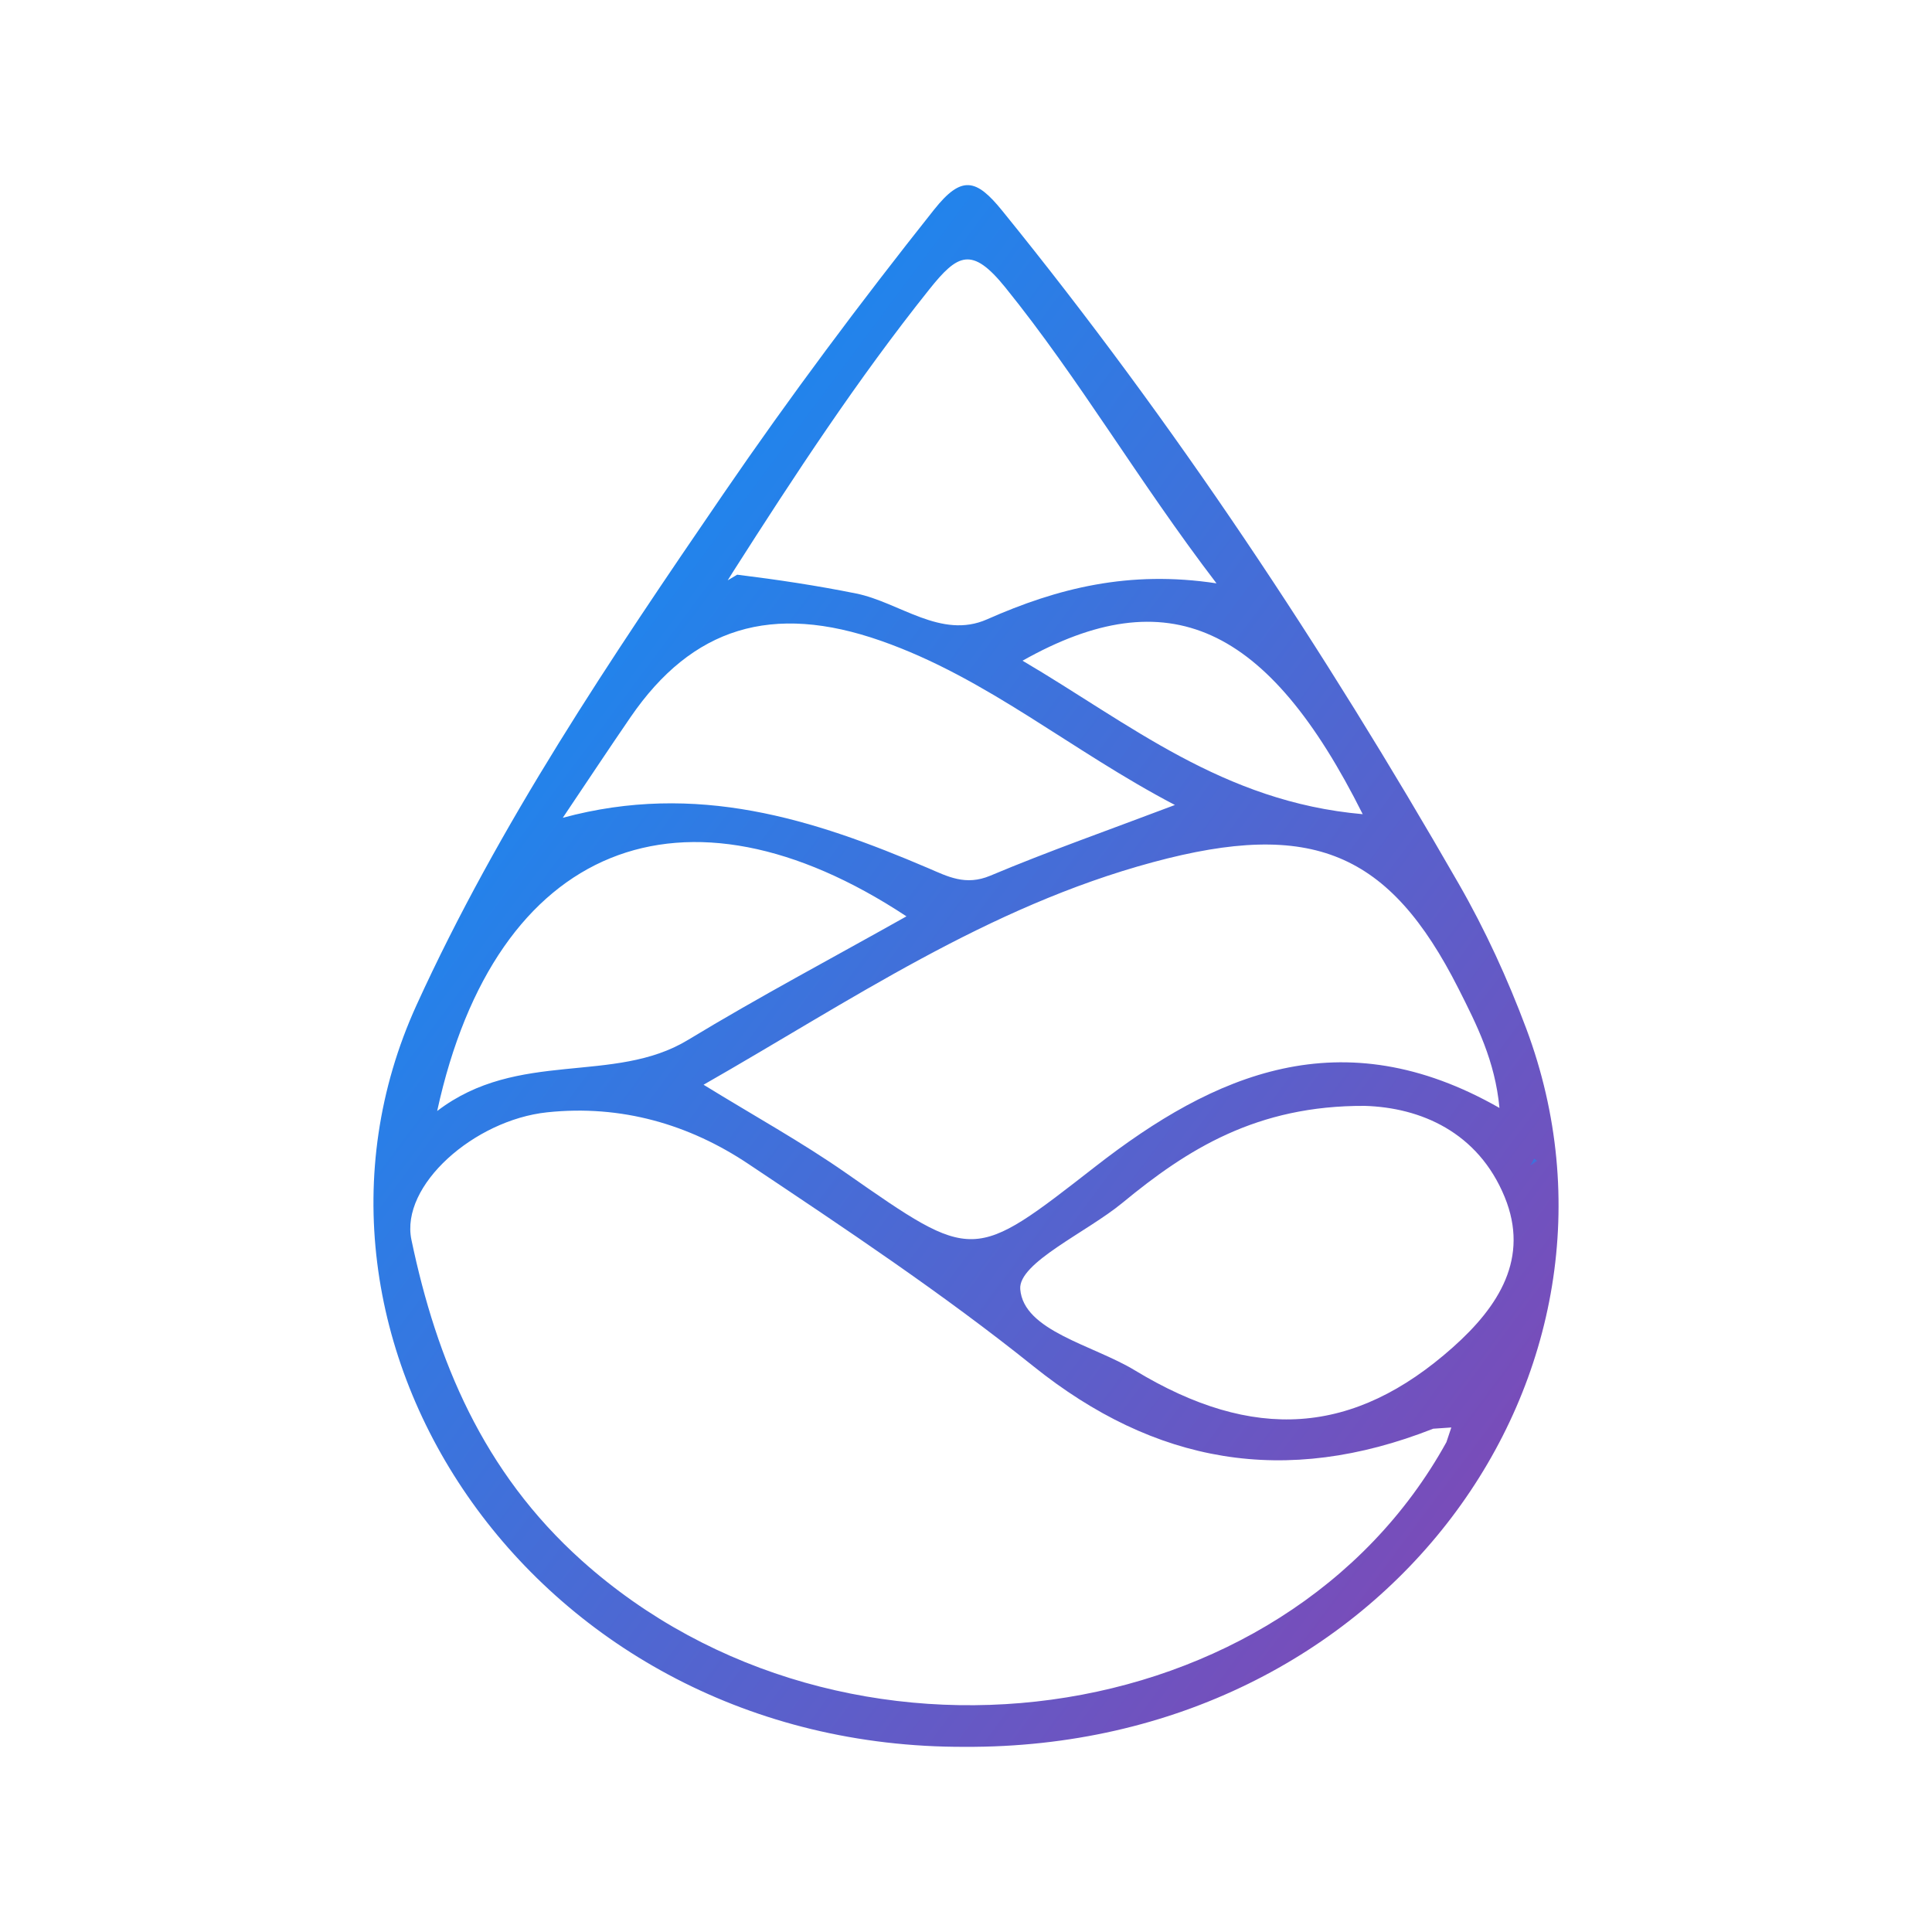
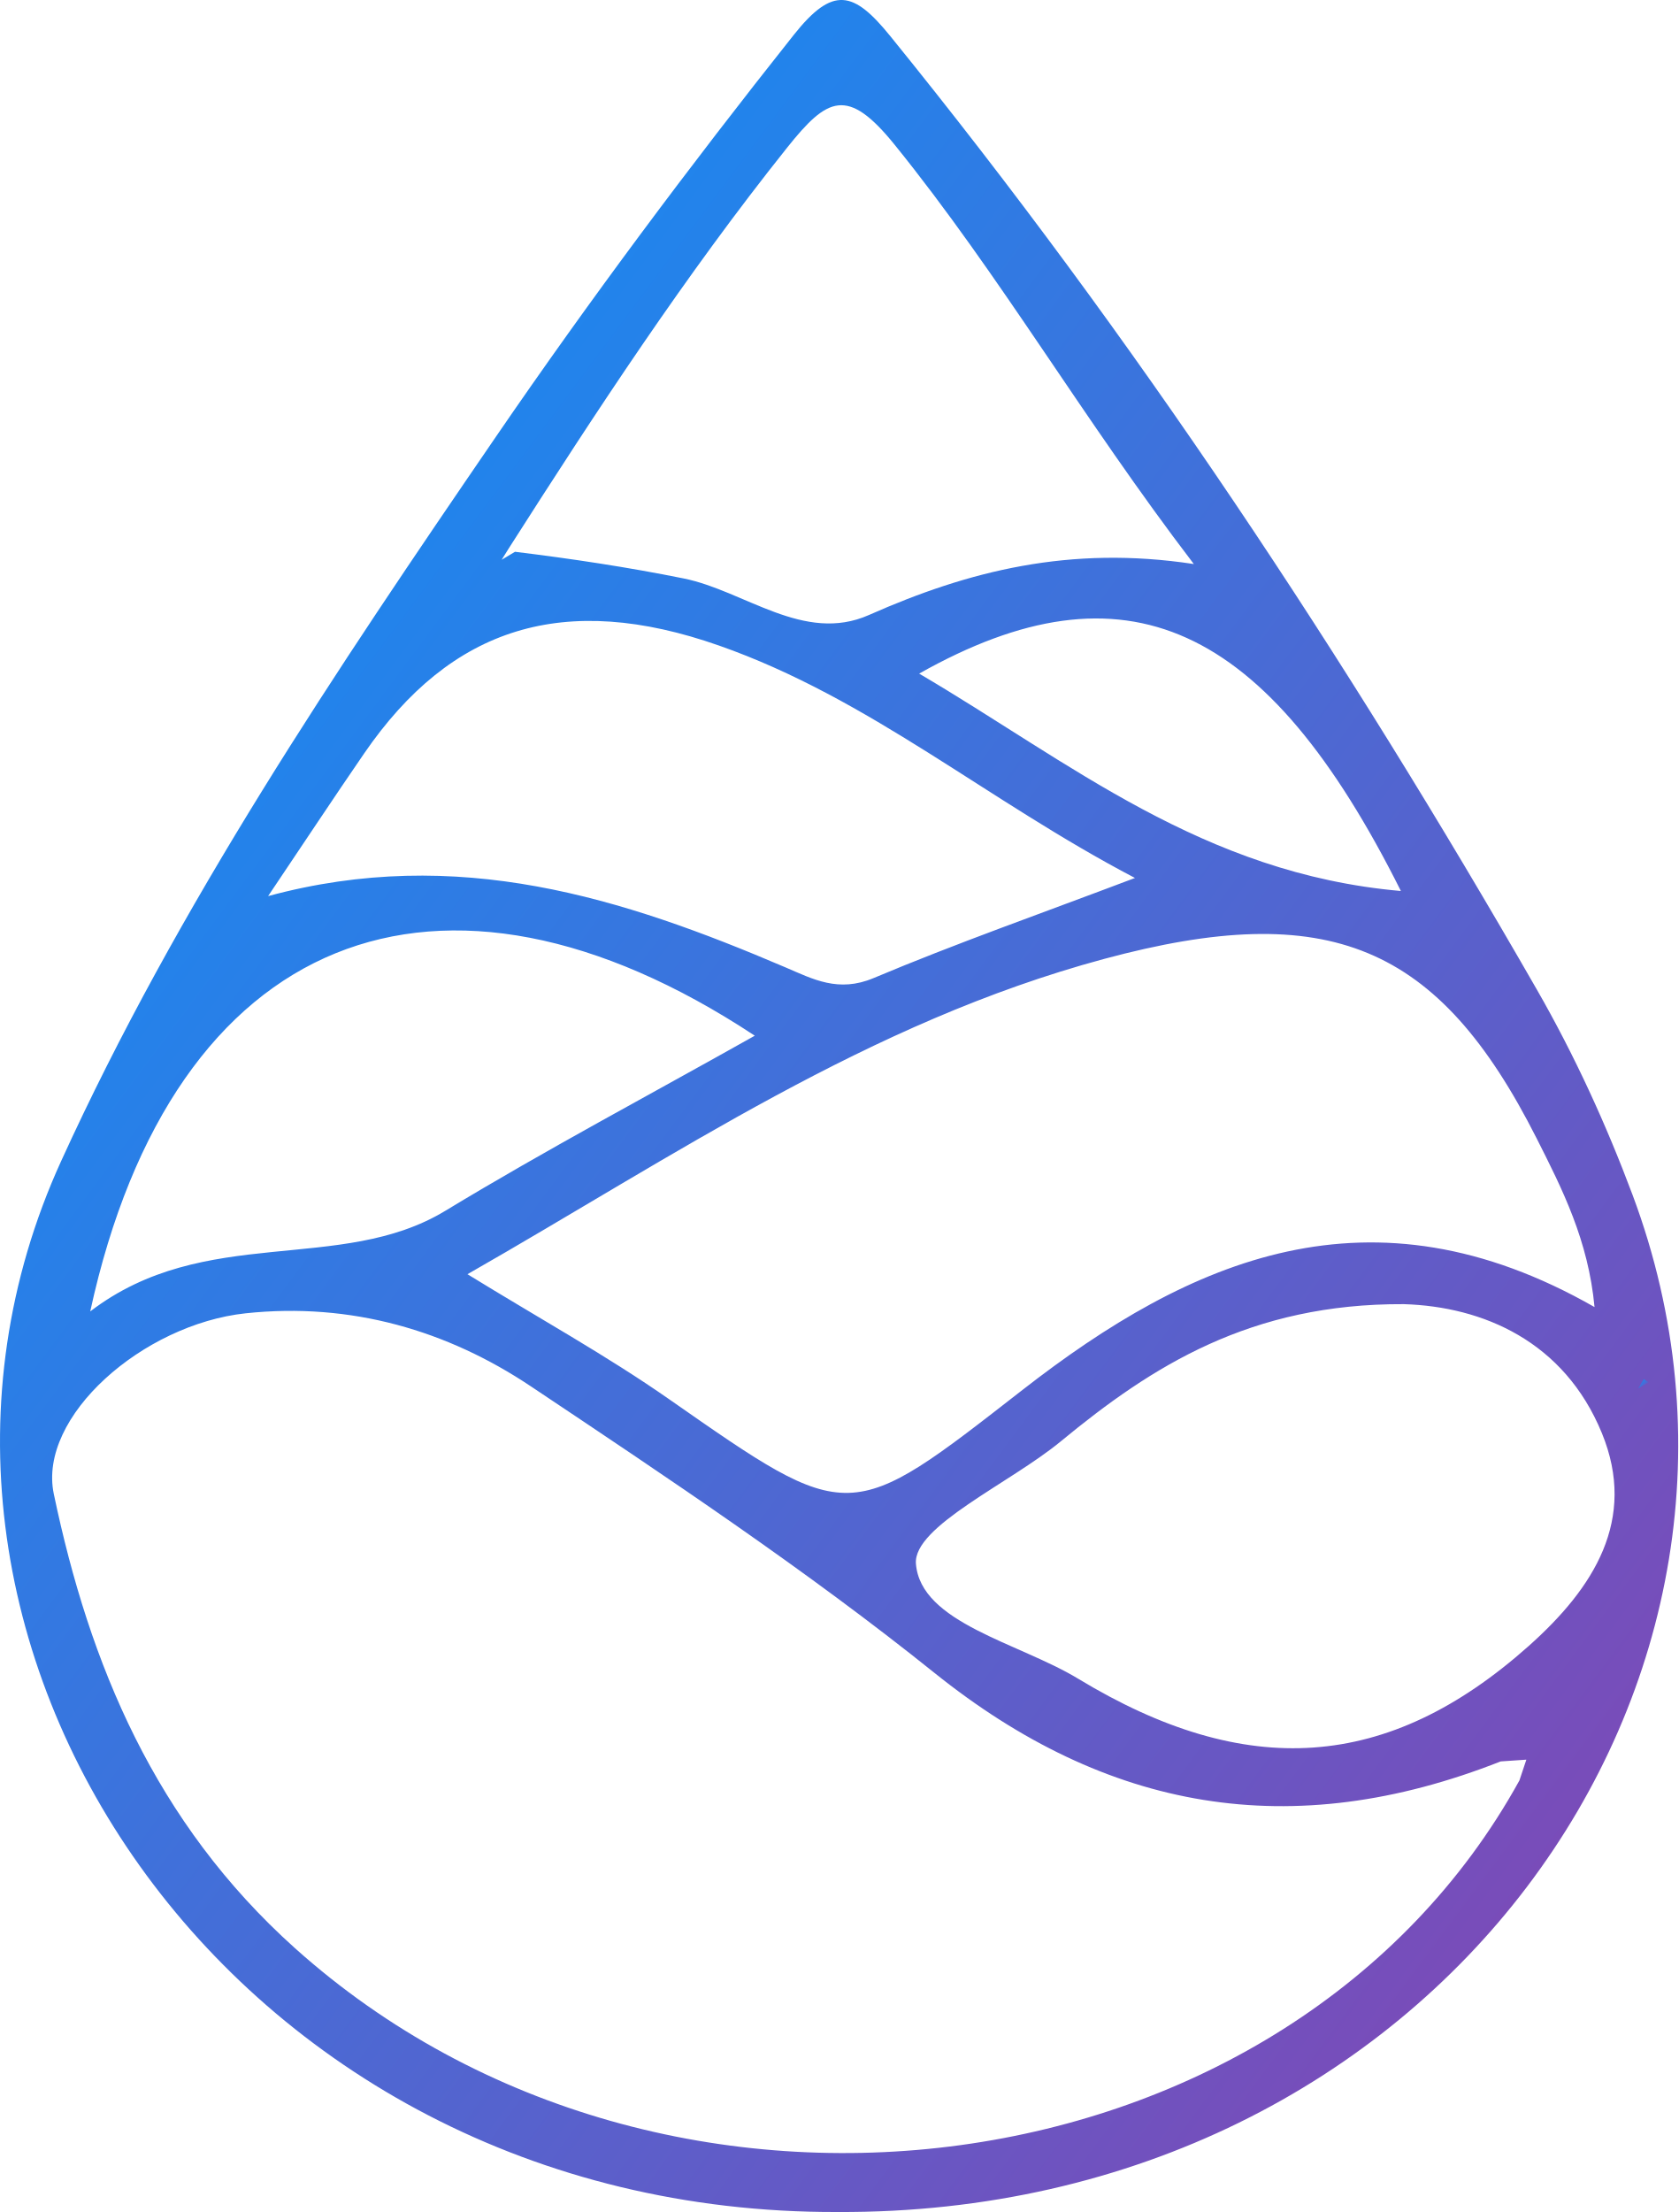
- <svg xmlns="http://www.w3.org/2000/svg" id="Capa_1" data-name="Capa 1" viewBox="0 0 500 500">
+ <svg xmlns="http://www.w3.org/2000/svg" id="Capa_1" data-name="Capa 1" viewBox="96.65 47.91 306.7 404.17">
  <defs>
    <linearGradient id="blueGradient" x1="0%" y1="0%" x2="100%" y2="100%">
      <stop offset="0%" style="stop-color:#09f" />
      <stop offset="100%" style="stop-color:#8942b0" />
    </linearGradient>
  </defs>
  <path class="cls-1" d="m249.68,452.08c-111.28.37-181.47-105.13-141.88-191.97,21.39-46.91,50.2-89.63,79.48-132.4,17.2-25.12,35.41-49.47,54.43-73.42,7.15-9,10.92-8.08,17.67.25,44.66,55.06,83.31,113.52,118.12,174.15,6.9,12.01,12.7,24.7,17.51,37.55,33.2,88.81-36.22,186.38-145.34,185.84Zm-58.9-303.35c10.34,1.27,20.59,2.81,30.8,4.87,11.2,2.26,21.97,11.95,33.88,6.68,18.2-8.06,36.73-12.76,59.37-9.31-20.33-26.6-35.4-52.77-54.67-76.6-8.64-10.69-12.31-8.69-19.66.52-18.68,23.4-34.89,48.18-50.82,73.14-.45.72-.9,1.44-1.35,2.16.81-.49,1.63-.97,2.44-1.46Zm180.13,221.02c-38.31,15.09-72.02,9.06-103.49-16.18-23.37-18.75-48.64-35.58-73.78-52.37-15.21-10.16-32.8-15.38-52.08-13.33-18.82,2.01-38.03,18.9-35.08,33,6.51,31.09,18.45,60.01,44.06,82.99,67.83,60.84,181.85,45.39,223.79-30.63.42-1.27.85-2.53,1.27-3.8-1.56.11-3.13.21-4.69.32Zm17.15-83.01c-1.14-12.2-5.88-21.53-10.59-30.85-17.92-35.43-37.97-43.84-79.04-32.77-43.04,11.6-78.46,35.98-116.35,57.61,13.06,8.04,25.42,14.86,36.84,22.83,33.2,23.16,32.8,23.07,64.61-1.7,30.68-23.89,63.62-38.49,104.54-15.12Zm-34.86-.54c-27.98-.13-45.93,11.25-62.71,25.09-9.28,7.65-26.98,15.51-26.45,22.34.84,10.83,18.82,14.44,29.65,21.01,30.67,18.58,56.61,16.94,82.34-5.98,11.89-10.59,19.86-23.08,13.37-38.9-6.89-16.78-21.74-23.12-36.19-23.56Zm-207.58-74.55c34.64-9.39,64.87.32,94.59,13.02,5.03,2.15,9.66,4.65,16.07,1.96,15.02-6.32,30.49-11.75,47.79-18.3-27.02-14.13-48.48-32.81-76.03-42.47-28.24-9.91-48.91-3.49-64.85,19.73-5.6,8.15-11.04,16.39-17.56,26.08Zm-32.48,75.88c20.96-16.04,45.7-6.75,64.9-18.39,18.34-11.12,37.42-21.23,56.55-31.99-57.45-37.93-106.34-19.04-121.45,50.38Zm239.53-76.82c-24.56-49.1-50.41-60.93-88.04-39.72,27.58,16.2,51.78,36.54,88.04,39.72Z" fill="url(#blueGradient)" />
  <path class="cls-1" d="m397.91,300.46c-.63.39-1.26.78-1.89,1.17.35-.58.69-1.16,1.04-1.73,0,0,.85.56.85.56Z" fill="url(#blueGradient)" />
</svg>
